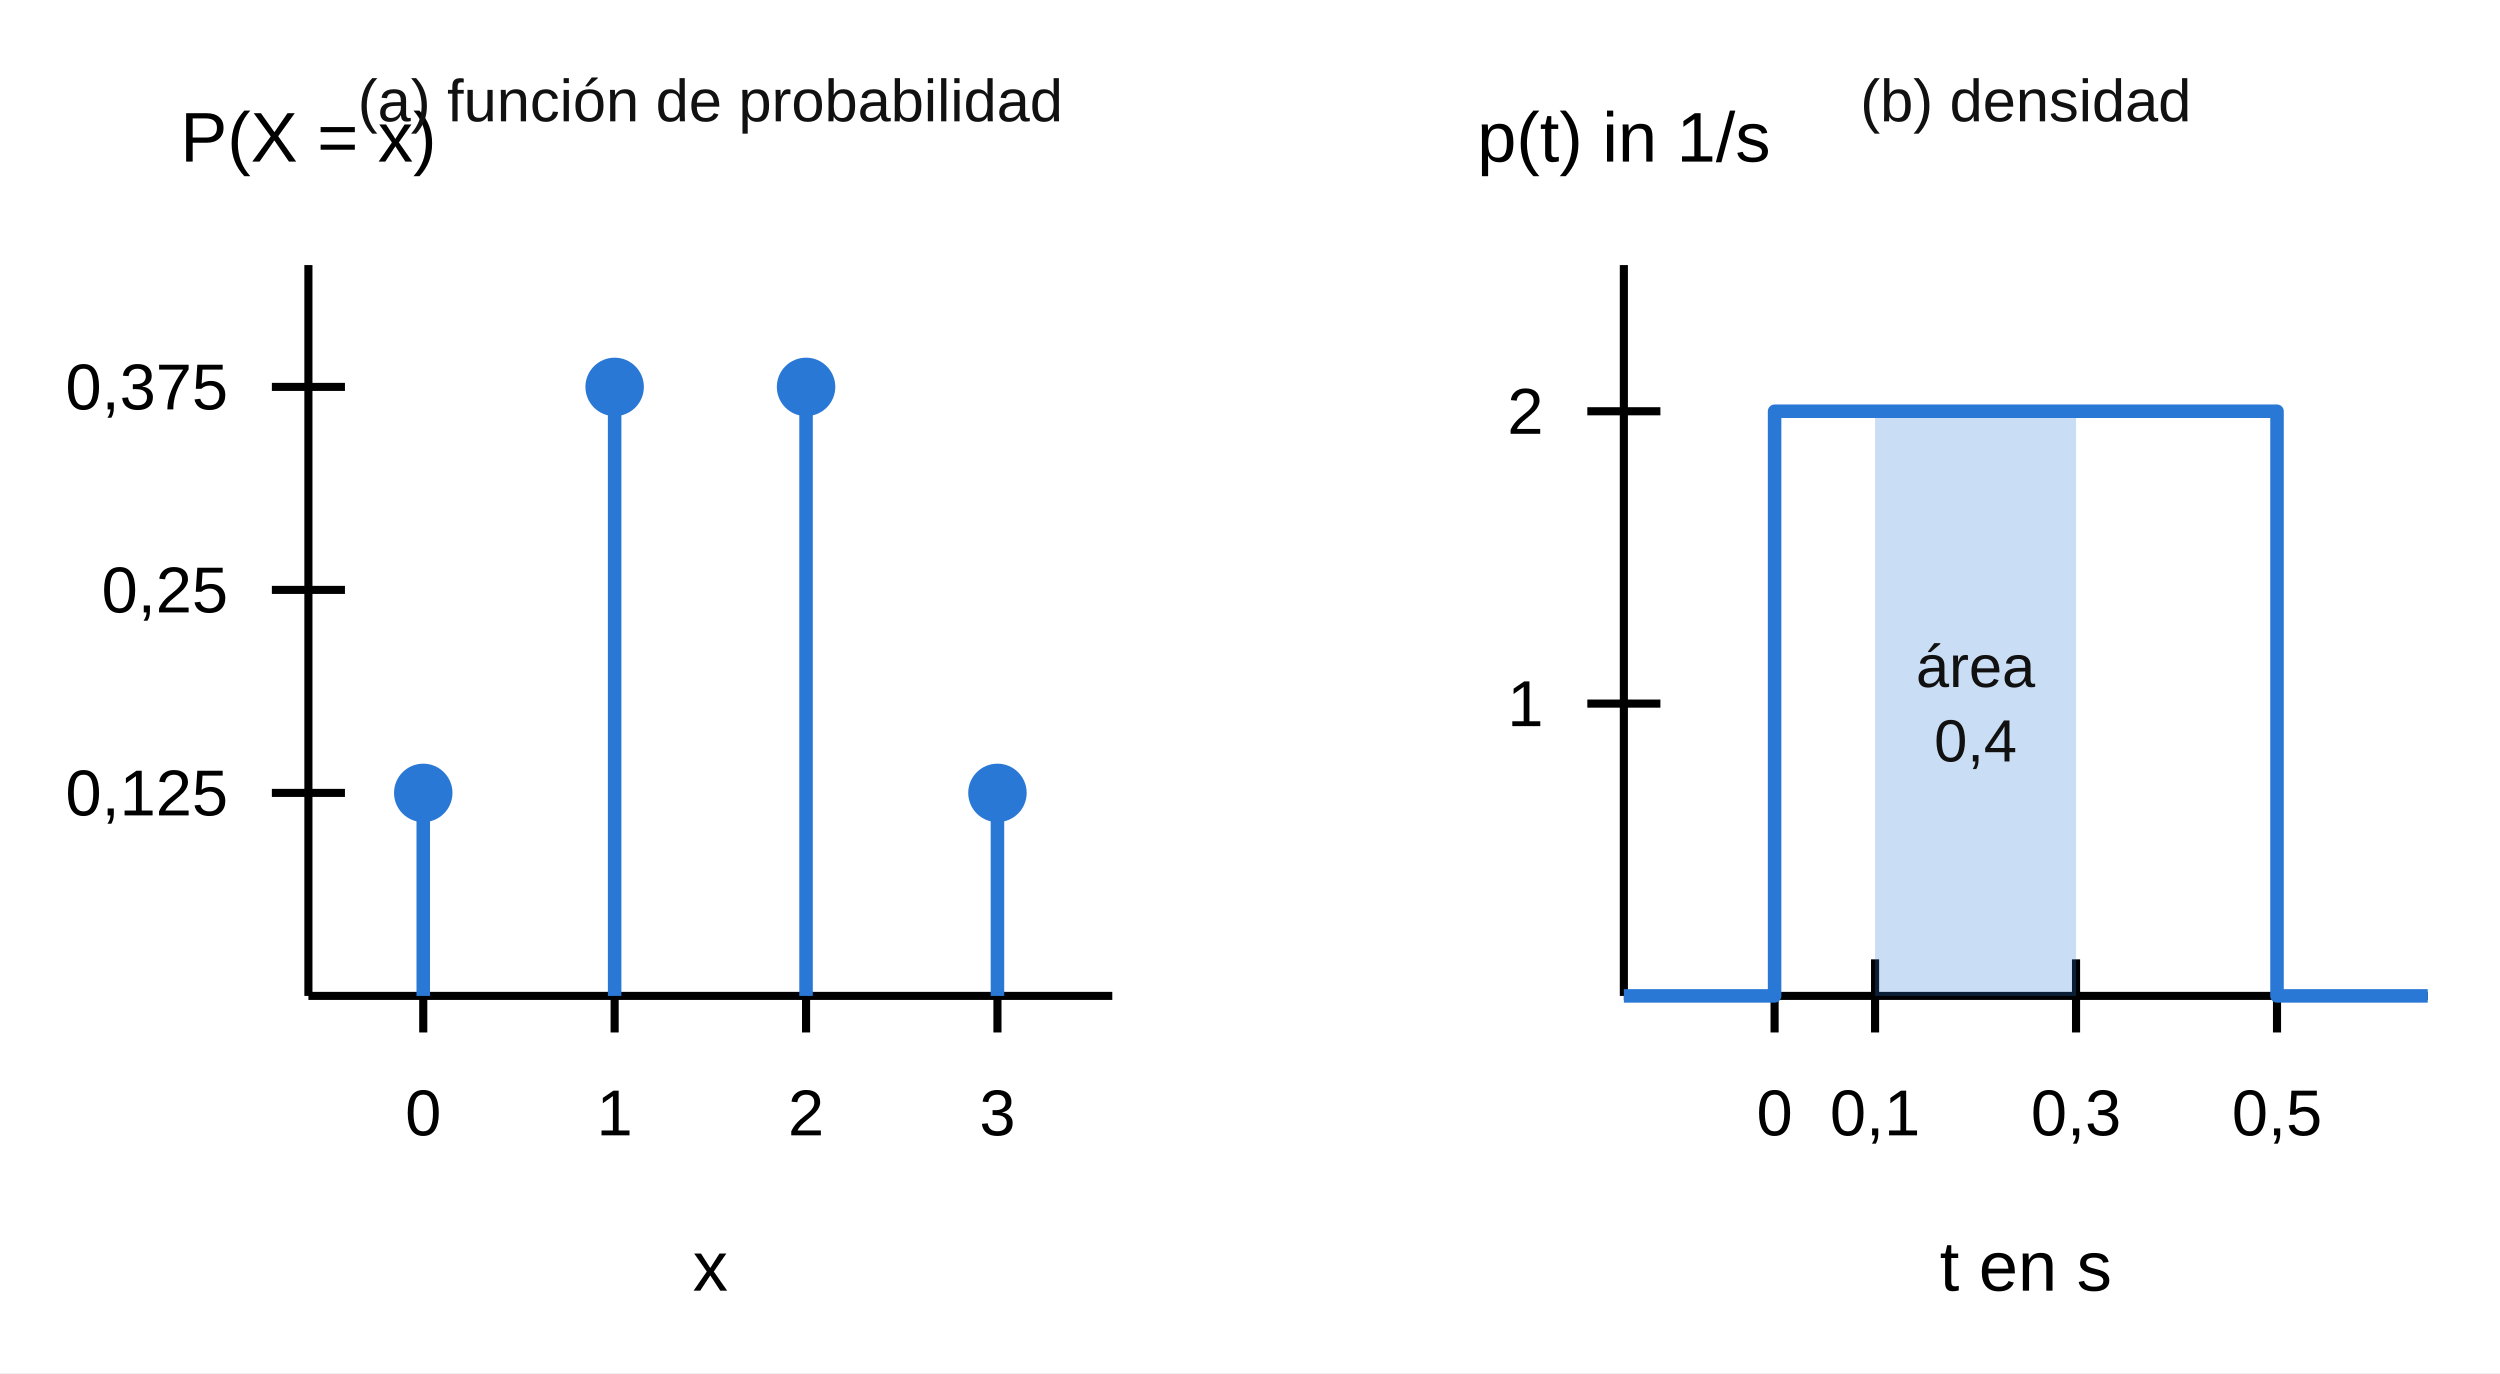
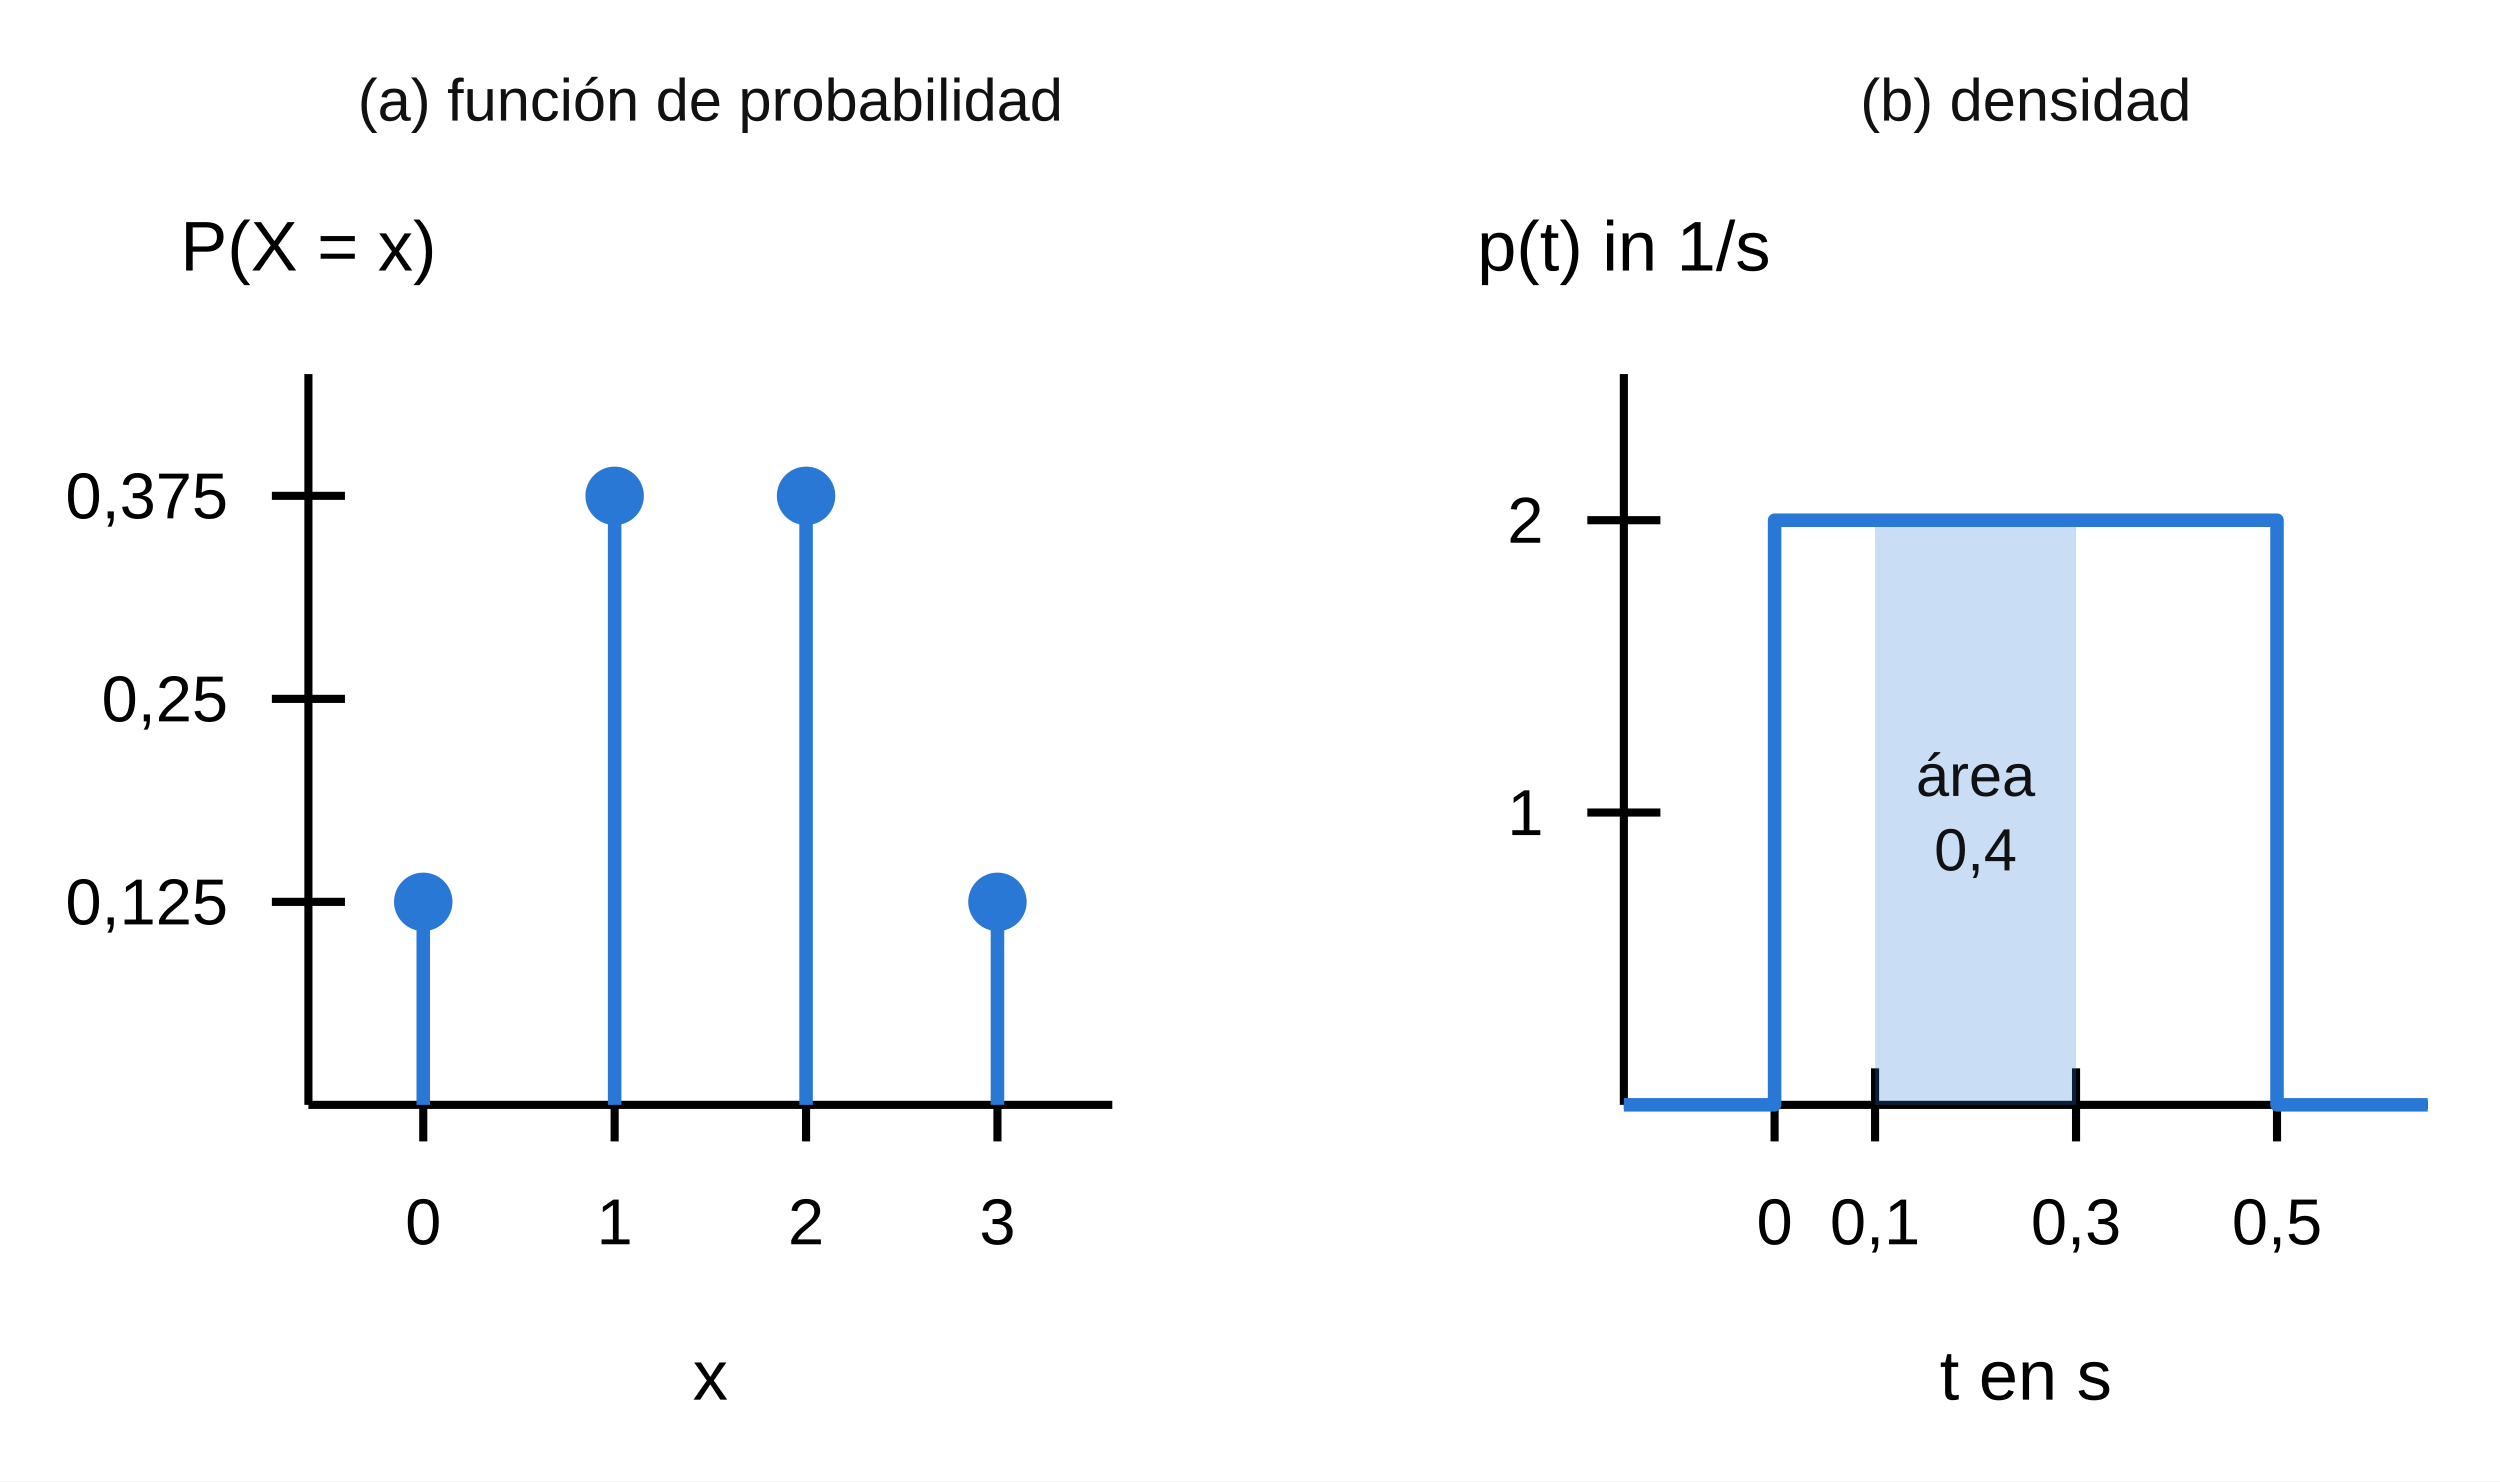
- <svg xmlns="http://www.w3.org/2000/svg" width="508" height="279" viewBox="474.808 320.559 923.636 507.273">
-   <rect x="474.808" y="320.559" width="923.636" height="507.273" fill="#ffffff" />
+ <svg xmlns="http://www.w3.org/2000/svg" width="508" height="301" viewBox="474.808 280.309 923.636 547.273">
+   <rect x="474.808" y="280.309" width="923.636" height="547.273" fill="#ffffff" />
  <path d="M588.75 688.5C687.75 688.5 786.75 688.5 885.75 688.5" fill="none" stroke="#000000" stroke-width="3" stroke-linejoin="round" stroke-linecap="butt" />
  <path d="M588.75 688.5C588.75 598.5 588.75 508.5 588.75 418.5" fill="none" stroke="#000000" stroke-width="3" stroke-linejoin="round" stroke-linecap="butt" />
  <path d="M631.18 702C631.18 693 631.18 684 631.18 675" fill="none" stroke="#000000" stroke-width="3" stroke-linejoin="round" stroke-linecap="butt" />
  <path d="M701.89 702C701.89 693 701.89 684 701.89 675" fill="none" stroke="#000000" stroke-width="3" stroke-linejoin="round" stroke-linecap="butt" />
  <path d="M772.61 702C772.61 693 772.61 684 772.61 675" fill="none" stroke="#000000" stroke-width="3" stroke-linejoin="round" stroke-linecap="butt" />
  <path d="M843.32 702C843.32 693 843.32 684 843.32 675" fill="none" stroke="#000000" stroke-width="3" stroke-linejoin="round" stroke-linecap="butt" />
  <path d="M575.25 613.5C584.25 613.5 593.25 613.5 602.25 613.5" fill="none" stroke="#000000" stroke-width="3" stroke-linejoin="round" stroke-linecap="butt" />
  <path d="M575.25 538.5C584.25 538.5 593.25 538.5 602.25 538.5" fill="none" stroke="#000000" stroke-width="3" stroke-linejoin="round" stroke-linecap="butt" />
  <path d="M575.25 463.5C584.25 463.5 593.25 463.5 602.25 463.5" fill="none" stroke="#000000" stroke-width="3" stroke-linejoin="round" stroke-linecap="butt" />
  <text x="631.18" y="731.7" font-size="24" font-family="Arial, Helvetica, 'Liberation Sans', 'Nimbus Sans', 'Noto Sans CJK SC', 'Microsoft YaHei', 'PingFang SC', sans-serif" fill="#000000" text-anchor="middle" dominant-baseline="central">0</text>
  <text x="701.89" y="731.7" font-size="24" font-family="Arial, Helvetica, 'Liberation Sans', 'Nimbus Sans', 'Noto Sans CJK SC', 'Microsoft YaHei', 'PingFang SC', sans-serif" fill="#000000" text-anchor="middle" dominant-baseline="central">1</text>
  <text x="772.61" y="731.7" font-size="24" font-family="Arial, Helvetica, 'Liberation Sans', 'Nimbus Sans', 'Noto Sans CJK SC', 'Microsoft YaHei', 'PingFang SC', sans-serif" fill="#000000" text-anchor="middle" dominant-baseline="central">2</text>
  <text x="843.32" y="731.7" font-size="24" font-family="Arial, Helvetica, 'Liberation Sans', 'Nimbus Sans', 'Noto Sans CJK SC', 'Microsoft YaHei', 'PingFang SC', sans-serif" fill="#000000" text-anchor="middle" dominant-baseline="central">3</text>
  <text x="559.05" y="613.5" font-size="24" font-family="Arial, Helvetica, 'Liberation Sans', 'Nimbus Sans', 'Noto Sans CJK SC', 'Microsoft YaHei', 'PingFang SC', sans-serif" fill="#000000" text-anchor="end" dominant-baseline="central">0,125</text>
  <text x="559.05" y="538.5" font-size="24" font-family="Arial, Helvetica, 'Liberation Sans', 'Nimbus Sans', 'Noto Sans CJK SC', 'Microsoft YaHei', 'PingFang SC', sans-serif" fill="#000000" text-anchor="end" dominant-baseline="central">0,25</text>
  <text x="559.05" y="463.5" font-size="24" font-family="Arial, Helvetica, 'Liberation Sans', 'Nimbus Sans', 'Noto Sans CJK SC', 'Microsoft YaHei', 'PingFang SC', sans-serif" fill="#000000" text-anchor="end" dominant-baseline="central">0,375</text>
  <text x="737.25" y="788.4" font-size="26" font-family="Arial, Helvetica, 'Liberation Sans', 'Nimbus Sans', 'Noto Sans CJK SC', 'Microsoft YaHei', 'PingFang SC', sans-serif" fill="#000000" text-anchor="middle" dominant-baseline="central">x</text>
  <text x="588.75" y="371.25" font-size="26" font-family="Arial, Helvetica, 'Liberation Sans', 'Nimbus Sans', 'Noto Sans CJK SC', 'Microsoft YaHei', 'PingFang SC', sans-serif" fill="#000000" text-anchor="middle" dominant-baseline="central">P(X = x)</text>
  <path d="M631.18 688.5C631.18 663.5 631.18 638.5 631.18 613.5" fill="none" stroke="#2a78d6" stroke-width="5" stroke-linejoin="round" stroke-linecap="butt" />
  <path d="M641.98 613.5C641.98 607.54 637.14 602.7 631.18 602.7C625.21 602.7 620.38 607.54 620.38 613.5C620.38 619.46 625.21 624.3 631.18 624.3C637.14 624.3 641.98 619.46 641.98 613.5" fill="#2a78d6" />
  <path d="M701.89 688.5C701.89 613.5 701.89 538.5 701.89 463.5" fill="none" stroke="#2a78d6" stroke-width="5" stroke-linejoin="round" stroke-linecap="butt" />
  <path d="M712.69 463.5C712.69 457.54 707.86 452.7 701.89 452.7C695.93 452.7 691.09 457.54 691.09 463.5C691.09 469.46 695.93 474.3 701.89 474.3C707.86 474.3 712.69 469.46 712.69 463.5" fill="#2a78d6" />
  <path d="M772.61 688.5C772.61 613.5 772.61 538.5 772.61 463.5" fill="none" stroke="#2a78d6" stroke-width="5" stroke-linejoin="round" stroke-linecap="butt" />
  <path d="M783.41 463.5C783.41 457.54 778.57 452.7 772.61 452.7C766.64 452.7 761.81 457.54 761.81 463.5C761.81 469.46 766.64 474.3 772.61 474.3C778.57 474.3 783.41 469.46 783.41 463.5" fill="#2a78d6" />
  <path d="M843.32 688.5C843.32 663.5 843.32 638.5 843.32 613.5" fill="none" stroke="#2a78d6" stroke-width="5" stroke-linejoin="round" stroke-linecap="butt" />
  <path d="M854.12 613.5C854.12 607.54 849.29 602.7 843.32 602.7C837.36 602.7 832.52 607.54 832.52 613.5C832.52 619.46 837.36 624.3 843.32 624.3C849.29 624.3 854.12 619.46 854.12 613.5" fill="#2a78d6" />
-   <text x="737.25" y="357.75" font-size="22" font-family="Arial, Helvetica, 'Liberation Sans', 'Nimbus Sans', 'Noto Sans CJK SC', 'Microsoft YaHei', 'PingFang SC', sans-serif" fill="#111111" text-anchor="middle" dominant-baseline="central">(a) función de probabilidad</text>
+   <text x="737.25" y="317.25" font-size="22" font-family="Arial, Helvetica, 'Liberation Sans', 'Nimbus Sans', 'Noto Sans CJK SC', 'Microsoft YaHei', 'PingFang SC', sans-serif" fill="#111111" text-anchor="middle" dominant-baseline="central">(a) función de probabilidad</text>
  <path d="M1074.75 688.5C1173.75 688.5 1272.75 688.5 1371.75 688.5" fill="none" stroke="#000000" stroke-width="3" stroke-linejoin="round" stroke-linecap="butt" />
  <path d="M1074.75 688.5C1074.75 598.5 1074.75 508.5 1074.75 418.5" fill="none" stroke="#000000" stroke-width="3" stroke-linejoin="round" stroke-linecap="butt" />
  <path d="M1130.44 702C1130.44 693 1130.44 684 1130.44 675" fill="none" stroke="#000000" stroke-width="3" stroke-linejoin="round" stroke-linecap="butt" />
  <path d="M1167.56 702C1167.56 693 1167.56 684 1167.56 675" fill="none" stroke="#000000" stroke-width="3" stroke-linejoin="round" stroke-linecap="butt" />
  <path d="M1241.81 702C1241.81 693 1241.81 684 1241.81 675" fill="none" stroke="#000000" stroke-width="3" stroke-linejoin="round" stroke-linecap="butt" />
  <path d="M1316.06 702C1316.06 693 1316.06 684 1316.06 675" fill="none" stroke="#000000" stroke-width="3" stroke-linejoin="round" stroke-linecap="butt" />
  <path d="M1061.25 580.5C1070.25 580.5 1079.25 580.5 1088.25 580.5" fill="none" stroke="#000000" stroke-width="3" stroke-linejoin="round" stroke-linecap="butt" />
  <path d="M1061.25 472.5C1070.25 472.5 1079.25 472.5 1088.25 472.5" fill="none" stroke="#000000" stroke-width="3" stroke-linejoin="round" stroke-linecap="butt" />
  <text x="1130.44" y="731.7" font-size="24" font-family="Arial, Helvetica, 'Liberation Sans', 'Nimbus Sans', 'Noto Sans CJK SC', 'Microsoft YaHei', 'PingFang SC', sans-serif" fill="#000000" text-anchor="middle" dominant-baseline="central">0</text>
  <text x="1167.56" y="731.7" font-size="24" font-family="Arial, Helvetica, 'Liberation Sans', 'Nimbus Sans', 'Noto Sans CJK SC', 'Microsoft YaHei', 'PingFang SC', sans-serif" fill="#000000" text-anchor="middle" dominant-baseline="central">0,1</text>
  <text x="1241.81" y="731.7" font-size="24" font-family="Arial, Helvetica, 'Liberation Sans', 'Nimbus Sans', 'Noto Sans CJK SC', 'Microsoft YaHei', 'PingFang SC', sans-serif" fill="#000000" text-anchor="middle" dominant-baseline="central">0,3</text>
  <text x="1316.06" y="731.7" font-size="24" font-family="Arial, Helvetica, 'Liberation Sans', 'Nimbus Sans', 'Noto Sans CJK SC', 'Microsoft YaHei', 'PingFang SC', sans-serif" fill="#000000" text-anchor="middle" dominant-baseline="central">0,5</text>
  <text x="1045.05" y="580.5" font-size="24" font-family="Arial, Helvetica, 'Liberation Sans', 'Nimbus Sans', 'Noto Sans CJK SC', 'Microsoft YaHei', 'PingFang SC', sans-serif" fill="#000000" text-anchor="end" dominant-baseline="central">1</text>
  <text x="1045.05" y="472.5" font-size="24" font-family="Arial, Helvetica, 'Liberation Sans', 'Nimbus Sans', 'Noto Sans CJK SC', 'Microsoft YaHei', 'PingFang SC', sans-serif" fill="#000000" text-anchor="end" dominant-baseline="central">2</text>
  <text x="1223.25" y="788.4" font-size="26" font-family="Arial, Helvetica, 'Liberation Sans', 'Nimbus Sans', 'Noto Sans CJK SC', 'Microsoft YaHei', 'PingFang SC', sans-serif" fill="#000000" text-anchor="middle" dominant-baseline="central">t en s</text>
  <text x="1074.75" y="371.25" font-size="26" font-family="Arial, Helvetica, 'Liberation Sans', 'Nimbus Sans', 'Noto Sans CJK SC', 'Microsoft YaHei', 'PingFang SC', sans-serif" fill="#000000" text-anchor="middle" dominant-baseline="central">p(t) in 1/s</text>
  <path d="M1167.56 688.5C1192.31 688.5 1217.06 688.5 1241.81 688.5C1241.81 616.5 1241.81 544.5 1241.81 472.5C1217.06 472.5 1192.31 472.5 1167.56 472.5C1167.56 544.5 1167.56 616.5 1167.56 688.5" fill="#2a78d6" fill-opacity="0.25" />
  <path d="M1074.75 688.5C1093.31 688.5 1111.88 688.5 1130.44 688.5C1130.44 616.5 1130.44 544.5 1130.44 472.5C1192.31 472.5 1254.19 472.5 1316.06 472.5C1316.06 544.5 1316.06 616.5 1316.06 688.5C1334.62 688.5 1353.19 688.5 1371.75 688.5" fill="none" stroke="#2a78d6" stroke-width="5" stroke-linejoin="round" stroke-linecap="butt" />
  <text x="1204.69" y="566.75" font-size="22" font-family="Arial, Helvetica, 'Liberation Sans', 'Nimbus Sans', 'Noto Sans CJK SC', 'Microsoft YaHei', 'PingFang SC', sans-serif" fill="#111111" text-anchor="middle" dominant-baseline="central">área</text>
  <text x="1204.69" y="594.25" font-size="22" font-family="Arial, Helvetica, 'Liberation Sans', 'Nimbus Sans', 'Noto Sans CJK SC', 'Microsoft YaHei', 'PingFang SC', sans-serif" fill="#111111" text-anchor="middle" dominant-baseline="central">0,4</text>
-   <text x="1223.25" y="357.75" font-size="22" font-family="Arial, Helvetica, 'Liberation Sans', 'Nimbus Sans', 'Noto Sans CJK SC', 'Microsoft YaHei', 'PingFang SC', sans-serif" fill="#111111" text-anchor="middle" dominant-baseline="central">(b) densidad</text>
+   <text x="1223.25" y="317.25" font-size="22" font-family="Arial, Helvetica, 'Liberation Sans', 'Nimbus Sans', 'Noto Sans CJK SC', 'Microsoft YaHei', 'PingFang SC', sans-serif" fill="#111111" text-anchor="middle" dominant-baseline="central">(b) densidad</text>
</svg>
